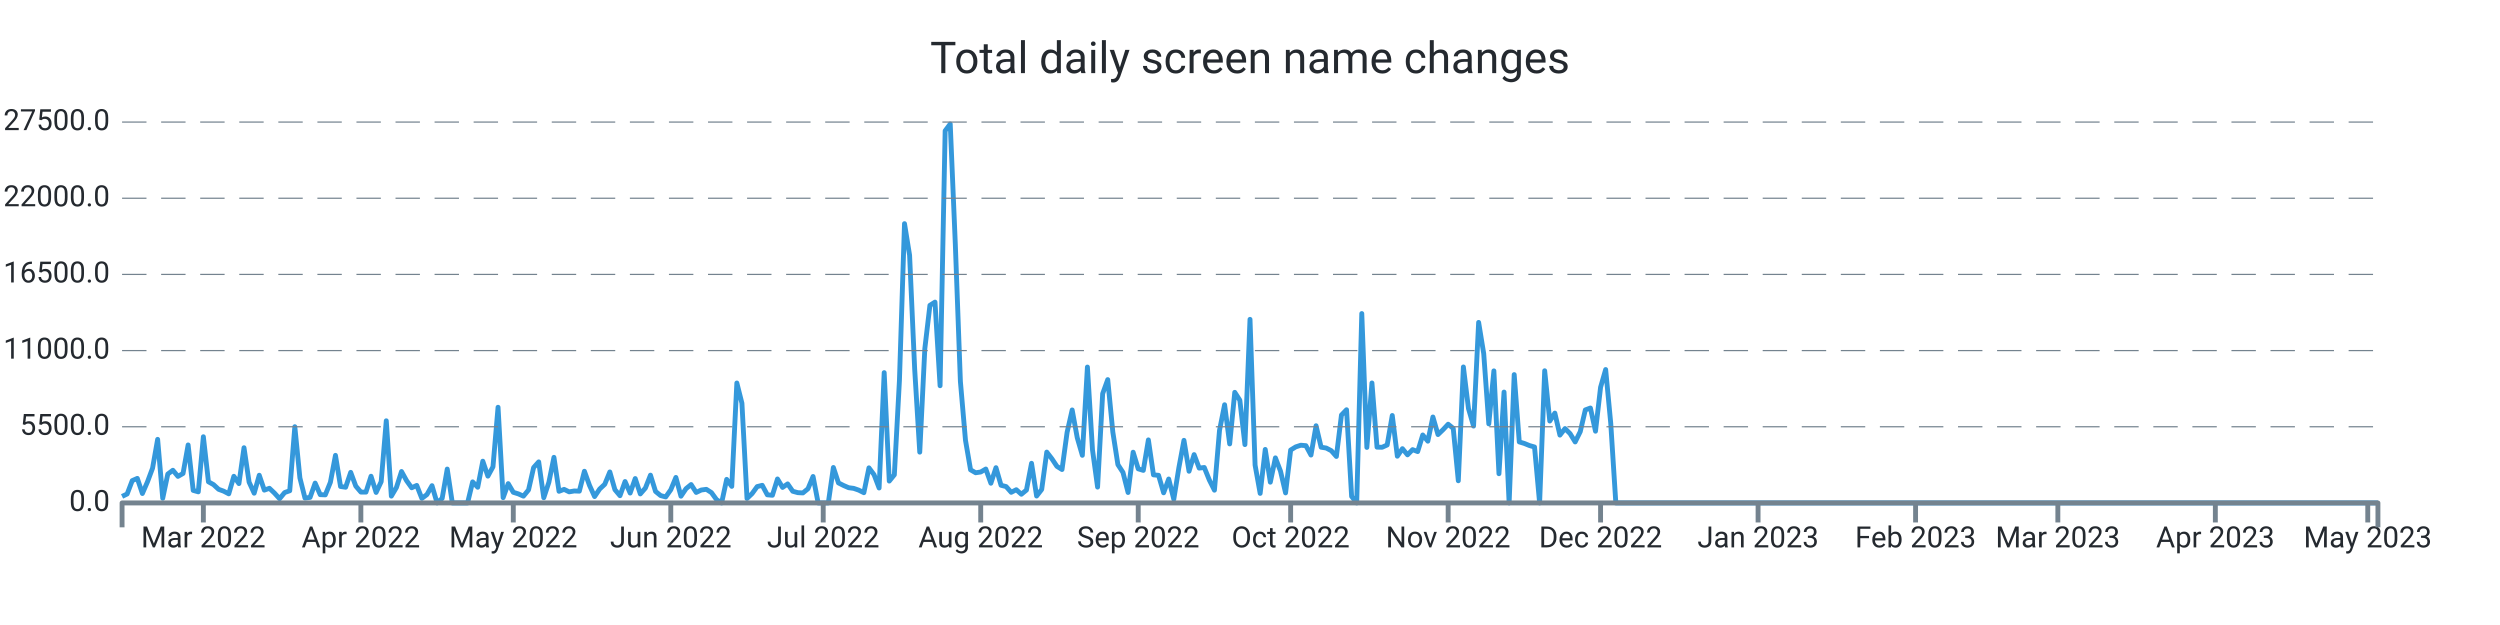
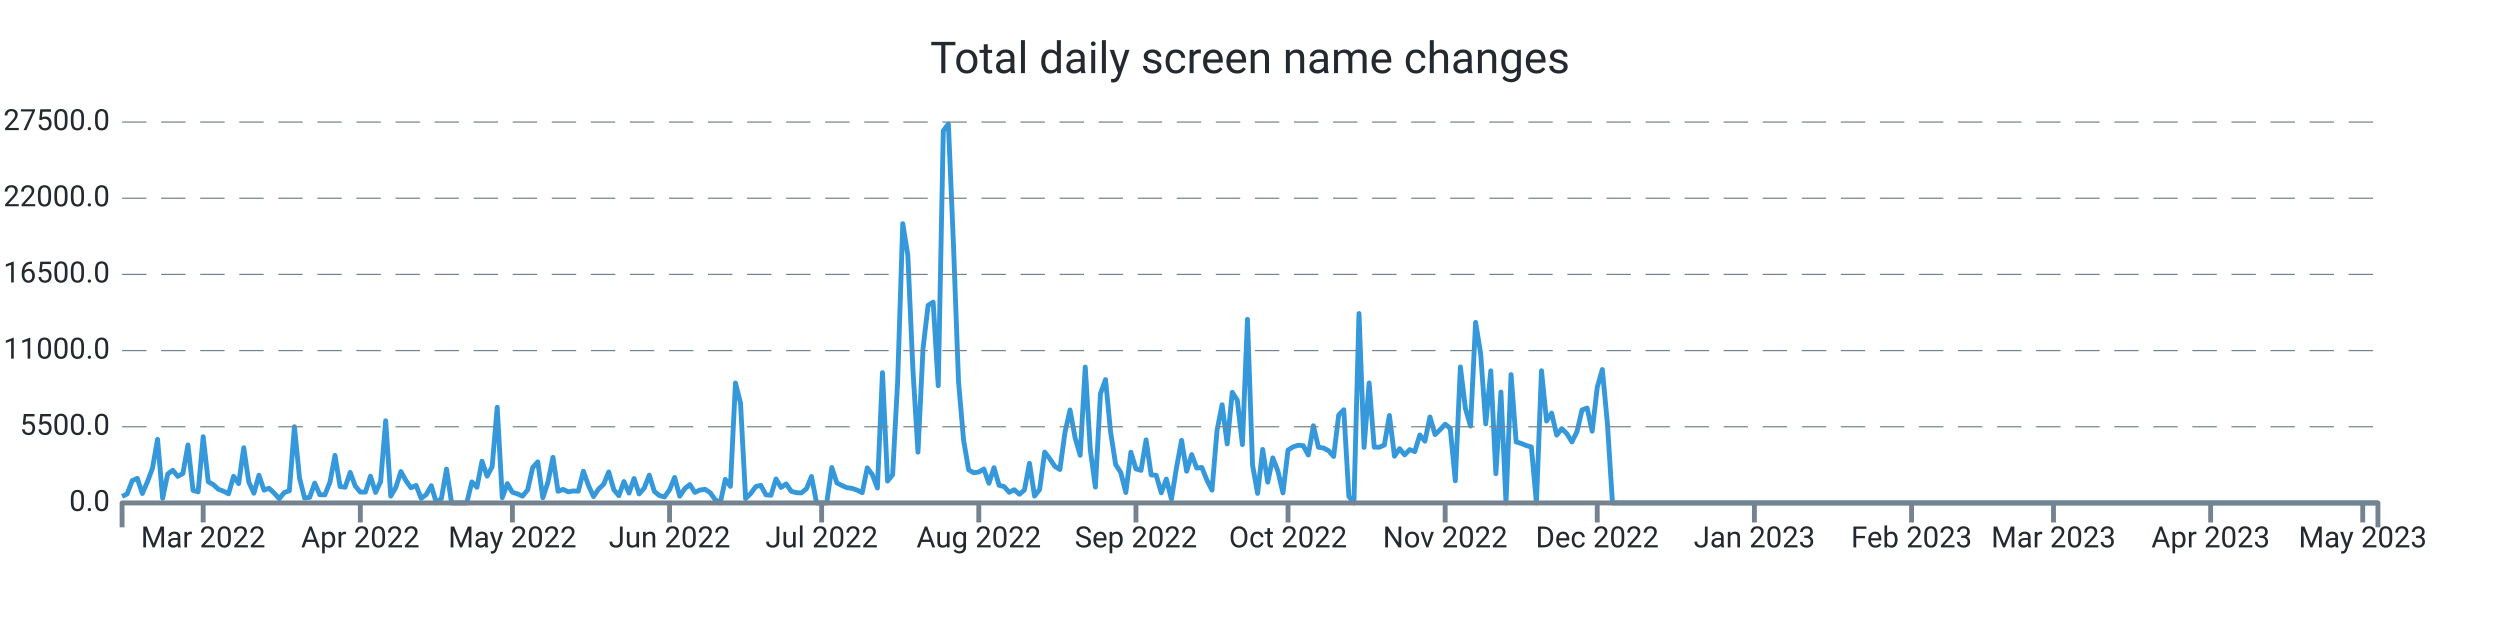
<svg xmlns="http://www.w3.org/2000/svg" width="1024.0" height="256.0" viewBox="0 0 1024.0 256.0" preserveAspectRatio="xMidYMid meet">
-   <path stroke="#3498db" stroke-linejoin="round" d="M 50.0 203.339 L 50 203.339L 52.081 202.33L 54.162 196.867L 56.243 195.948L 58.324 202.143L 60.405 197.355L 62.486 191.761L 64.568 179.962L 66.649 204.094L 68.73 194.172L 70.811 192.618L 72.892 195.125L 74.973 193.928L 77.054 182.248L 79.135 200.866L 81.216 201.456L 83.297 178.89L 85.378 197.338L 87.459 198.501L 89.541 200.418L 91.622 201.184L 93.703 202.267L 95.784 195.091L 97.865 198.081L 99.946 183.389L 102.027 197.474L 104.108 202.018L 106.189 194.66L 108.27 200.753L 110.351 200.004L 112.432 201.972L 114.514 204.275L 116.595 201.745L 118.676 201.014L 120.757 174.783L 122.838 195.761L 124.919 204.003L 127 203.731L 129.081 197.877L 131.162 202.608L 133.243 202.693L 135.324 197.559L 137.405 186.514L 139.486 199.266L 141.568 199.573L 143.649 193.48L 145.73 199.108L 147.811 201.547L 149.892 201.57L 151.973 195.069L 154.054 201.7L 156.135 197.287L 158.216 172.355L 160.297 203.209L 162.378 199.675L 164.459 193.129L 166.541 196.89L 168.622 199.788L 170.703 198.83L 172.784 204.134L 174.865 202.579L 176.946 198.926L 179.027 206L 181.108 204.128L 183.189 192.125L 185.27 206L 187.351 206L 189.432 206L 191.514 206L 193.595 197.372L 195.676 199.578L 197.757 188.902L 199.838 195.029L 201.919 191.206L 204 166.813L 206.081 203.839L 208.162 198.092L 210.243 201.643L 212.324 202.296L 214.405 203.22L 216.486 200.668L 218.568 191.512L 220.649 189.186L 222.73 203.867L 224.811 197.565L 226.892 187.325L 228.973 201.235L 231.054 200.446L 233.135 201.462L 235.216 201.099L 237.297 201.178L 239.378 193.026L 241.459 198.807L 243.541 203.391L 245.622 200.305L 247.703 198.359L 249.784 193.31L 251.865 200.566L 253.946 203.039L 256.027 197.23L 258.108 201.955L 260.189 196.016L 262.27 202.307L 264.351 199.913L 266.432 194.621L 268.514 201.292L 270.595 202.988L 272.676 203.544L 274.757 200.605L 276.838 195.562L 278.919 203.243L 281 200.157L 283.081 198.467L 285.162 201.7L 287.243 200.707L 289.324 200.429L 291.405 201.768L 293.486 204.644L 295.568 206L 297.649 196.356L 299.73 199.215L 301.811 156.874L 303.892 165.151L 305.973 204.173L 308.054 202.177L 310.135 199.312L 312.216 198.784L 314.297 202.676L 316.378 202.857L 318.459 196.186L 320.541 199.647L 322.622 198.206L 324.703 201.218L 326.784 201.791L 328.865 201.904L 330.946 200.197L 333.027 195.171L 335.108 206L 337.189 206L 339.27 206L 341.351 191.483L 343.432 197.797L 345.514 198.852L 347.595 199.76L 349.676 200.038L 351.757 200.764L 353.838 201.808L 355.919 191.631L 358 194.411L 360.081 199.885L 362.162 152.631L 364.243 197.048L 366.324 194.473L 368.405 155.904L 370.486 91.609L 372.568 104.538L 374.649 151.179L 376.73 185.198L 378.811 142.766L 380.892 125.067L 382.973 123.745L 385.054 157.997L 387.135 53.568L 389.216 50.789L 391.297 100.022L 393.378 156.245L 395.459 180.32L 397.541 192.437L 399.622 193.639L 401.703 193.333L 403.784 192.113L 405.865 197.933L 407.946 191.563L 410.027 198.767L 412.108 199.301L 414.189 201.649L 416.27 200.588L 418.351 202.438L 420.432 200.73L 422.514 189.77L 424.595 203.175L 426.676 200.486L 428.757 185.181L 430.838 187.887L 432.919 191.018L 435 192.317L 437.081 177.097L 439.162 167.913L 441.243 179.31L 443.324 186.497L 445.405 150.345L 447.486 184.273L 449.568 199.51L 451.649 161.248L 453.73 155.49L 455.811 176.961L 457.892 190.309L 459.973 193.509L 462.054 201.728L 464.135 185.226L 466.216 192.034L 468.297 192.669L 470.378 180.183L 472.459 194.501L 474.541 194.683L 476.622 201.853L 478.703 196.203L 480.784 204.491L 482.865 191.557L 484.946 180.365L 487.027 193.026L 489.108 186.208L 491.189 191.727L 493.27 191.483L 495.351 196.634L 497.432 200.781L 499.514 176.269L 501.595 165.78L 503.676 181.829L 505.757 160.698L 507.838 163.931L 509.919 182.106L 512 130.808L 514.081 190.496L 516.162 202.091L 518.243 184.092L 520.324 197.502L 522.405 187.541L 524.486 192.953L 526.568 201.887L 528.649 184.336L 530.73 183.048L 532.811 182.367L 534.892 182.543L 536.973 186.389L 539.054 174.386L 541.135 183.179L 543.216 183.513L 545.297 184.602L 547.378 186.968L 549.459 170.001L 551.541 167.834L 553.622 203.322L 555.703 206L 557.784 128.431L 559.865 183.264L 561.946 156.869L 564.027 183.156L 566.108 183.201L 568.189 182.26L 570.27 170.188L 572.351 186.866L 574.432 183.774L 576.514 186.299L 578.595 184.171L 580.676 184.966L 582.757 178.17L 584.838 180.705L 586.919 170.801L 589 177.994L 591.081 175.991L 593.162 173.756L 595.243 175.458L 597.324 196.918L 599.405 150.305L 601.486 167.34L 603.568 174.522L 605.649 132.056L 607.73 144.831L 609.811 173.609L 611.892 151.911L 613.973 194.036L 616.054 160.595L 618.135 206L 620.216 153.437L 622.297 181.012L 624.378 181.641L 626.459 182.492L 628.541 183.088L 630.622 206L 632.703 151.865L 634.784 172.457L 636.865 169.207L 638.946 178.221L 641.027 175.543L 643.108 177.614L 645.189 181.017L 647.27 176.808L 649.351 167.896L 651.432 167.125L 653.514 176.621L 655.595 158.633L 657.676 151.36L 659.757 173.353L 661.838 206L 663.919 206L 666 206L 668.081 206L 670.162 206L 672.243 206L 674.324 206L 676.405 206L 678.486 206L 680.568 206L 682.649 206L 684.73 206L 686.811 206L 688.892 206L 690.973 206L 693.054 206L 695.135 206L 697.216 206L 699.297 206L 701.378 206L 703.459 206L 705.541 206L 707.622 206L 709.703 206L 711.784 206L 713.865 206L 715.946 206L 718.027 206L 720.108 206L 722.189 206L 724.27 206L 726.351 206L 728.432 206L 730.514 206L 732.595 206L 734.676 206L 736.757 206L 738.838 206L 740.919 206L 743 206L 745.081 206L 747.162 206L 749.243 206L 751.324 206L 753.405 206L 755.486 206L 757.568 206L 759.649 206L 761.73 206L 763.811 206L 765.892 206L 767.973 206L 770.054 206L 772.135 206L 774.216 206L 776.297 206L 778.378 206L 780.459 206L 782.541 206L 784.622 206L 786.703 206L 788.784 206L 790.865 206L 792.946 206L 795.027 206L 797.108 206L 799.189 206L 801.27 206L 803.351 206L 805.432 206L 807.514 206L 809.595 206L 811.676 206L 813.757 206L 815.838 206L 817.919 206L 820 206L 822.081 206L 824.162 206L 826.243 206L 828.324 206L 830.405 206L 832.486 206L 834.568 206L 836.649 206L 838.73 206L 840.811 206L 842.892 206L 844.973 206L 847.054 206L 849.135 206L 851.216 206L 853.297 206L 855.378 206L 857.459 206L 859.541 206L 861.622 206L 863.703 206L 865.784 206L 867.865 206L 869.946 206L 872.027 206L 874.108 206L 876.189 206L 878.27 206L 880.351 206L 882.432 206L 884.514 206L 886.595 206L 888.676 206L 890.757 206L 892.838 206L 894.919 206L 897 206L 899.081 206L 901.162 206L 903.243 206L 905.324 206L 907.405 206L 909.486 206L 911.568 206L 913.649 206L 915.73 206L 917.811 206L 919.892 206L 921.973 206L 924.054 206L 926.135 206L 928.216 206L 930.297 206L 932.378 206L 934.459 206L 936.541 206L 938.622 206L 940.703 206L 942.784 206L 944.865 206L 946.946 206L 949.027 206L 951.108 206L 953.189 206L 955.27 206L 957.351 206L 959.432 206L 961.514 206L 963.595 206L 965.676 206L 967.757 206L 969.838 206L 971.919 206L 974 206" stroke-width="2.0" fill="none" />
+   <path stroke="#3498db" stroke-linejoin="round" d="M 50.0 203.339 L 50 203.339L 52.076 202.33L 54.153 196.867L 56.229 195.948L 58.306 202.143L 60.382 197.355L 62.458 191.761L 64.535 179.962L 66.611 204.094L 68.688 194.172L 70.764 192.618L 72.84 195.125L 74.917 193.928L 76.993 182.248L 79.07 200.866L 81.146 201.456L 83.222 178.89L 85.299 197.338L 87.375 198.501L 89.452 200.418L 91.528 201.184L 93.604 202.267L 95.681 195.091L 97.757 198.081L 99.834 183.389L 101.91 197.474L 103.987 202.018L 106.063 194.66L 108.139 200.753L 110.216 200.004L 112.292 201.972L 114.369 204.275L 116.445 201.745L 118.521 201.014L 120.598 174.783L 122.674 195.761L 124.751 204.003L 126.827 203.731L 128.903 197.877L 130.98 202.608L 133.056 202.693L 135.133 197.559L 137.209 186.514L 139.285 199.266L 141.362 199.573L 143.438 193.48L 145.515 199.108L 147.591 201.547L 149.667 201.57L 151.744 195.069L 153.82 201.7L 155.897 197.287L 157.973 172.355L 160.049 203.209L 162.126 199.675L 164.202 193.129L 166.279 196.89L 168.355 199.788L 170.431 198.83L 172.508 204.134L 174.584 202.579L 176.661 198.926L 178.737 206L 180.813 204.128L 182.89 192.125L 184.966 206L 187.043 206L 189.119 206L 191.196 206L 193.272 197.372L 195.348 199.578L 197.425 188.902L 199.501 195.029L 201.578 191.206L 203.654 166.813L 205.73 203.839L 207.807 198.092L 209.883 201.643L 211.96 202.296L 214.036 203.22L 216.112 200.668L 218.189 191.512L 220.265 189.186L 222.342 203.867L 224.418 197.565L 226.494 187.325L 228.571 201.235L 230.647 200.446L 232.724 201.462L 234.8 201.099L 236.876 201.178L 238.953 193.026L 241.029 198.807L 243.106 203.391L 245.182 200.305L 247.258 198.359L 249.335 193.31L 251.411 200.566L 253.488 203.039L 255.564 197.23L 257.64 201.955L 259.717 196.016L 261.793 202.307L 263.87 199.913L 265.946 194.621L 268.022 201.292L 270.099 202.988L 272.175 203.544L 274.252 200.605L 276.328 195.562L 278.404 203.243L 280.481 200.157L 282.557 198.467L 284.634 201.7L 286.71 200.707L 288.787 200.429L 290.863 201.768L 292.939 204.644L 295.016 206L 297.092 196.356L 299.169 199.215L 301.245 156.874L 303.321 165.151L 305.398 204.173L 307.474 202.177L 309.551 199.312L 311.627 198.784L 313.703 202.676L 315.78 202.857L 317.856 196.186L 319.933 199.647L 322.009 198.206L 324.085 201.218L 326.162 201.791L 328.238 201.904L 330.315 200.197L 332.391 195.171L 334.467 206L 336.544 206L 338.62 206L 340.697 191.483L 342.773 197.797L 344.849 198.852L 346.926 199.76L 349.002 200.038L 351.079 200.764L 353.155 201.808L 355.231 191.631L 357.308 194.411L 359.384 199.885L 361.461 152.631L 363.537 197.048L 365.613 194.473L 367.69 155.904L 369.766 91.609L 371.843 104.538L 373.919 151.179L 375.996 185.198L 378.072 142.766L 380.148 125.067L 382.225 123.745L 384.301 157.997L 386.378 53.568L 388.454 50.789L 390.53 100.022L 392.607 156.245L 394.683 180.32L 396.76 192.437L 398.836 193.639L 400.912 193.333L 402.989 192.113L 405.065 197.933L 407.142 191.563L 409.218 198.767L 411.294 199.301L 413.371 201.649L 415.447 200.588L 417.524 202.438L 419.6 200.73L 421.676 189.77L 423.753 203.175L 425.829 200.486L 427.906 185.181L 429.982 187.887L 432.058 191.018L 434.135 192.317L 436.211 177.097L 438.288 167.913L 440.364 179.31L 442.44 186.497L 444.517 150.345L 446.593 184.273L 448.67 199.51L 450.746 161.248L 452.822 155.49L 454.899 176.961L 456.975 190.309L 459.052 193.509L 461.128 201.728L 463.204 185.226L 465.281 192.034L 467.357 192.669L 469.434 180.183L 471.51 194.501L 473.587 194.683L 475.663 201.853L 477.739 196.203L 479.816 204.491L 481.892 191.557L 483.969 180.365L 486.045 193.026L 488.121 186.208L 490.198 191.727L 492.274 191.483L 494.351 196.634L 496.427 200.781L 498.503 176.269L 500.58 165.78L 502.656 181.829L 504.733 160.698L 506.809 163.931L 508.885 182.106L 510.962 130.808L 513.038 190.496L 515.115 202.091L 517.191 184.092L 519.267 197.502L 521.344 187.541L 523.42 192.953L 525.497 201.887L 527.573 184.336L 529.649 183.048L 531.726 182.367L 533.802 182.543L 535.879 186.389L 537.955 174.386L 540.031 183.179L 542.108 183.513L 544.184 184.602L 546.261 186.968L 548.337 170.001L 550.413 167.834L 552.49 203.322L 554.566 206L 556.643 128.431L 558.719 183.264L 560.796 156.869L 562.872 183.156L 564.948 183.201L 567.025 182.26L 569.101 170.188L 571.178 186.866L 573.254 183.774L 575.33 186.299L 577.407 184.171L 579.483 184.966L 581.56 178.17L 583.636 180.705L 585.712 170.801L 587.789 177.994L 589.865 175.991L 591.942 173.756L 594.018 175.458L 596.094 196.918L 598.171 150.305L 600.247 167.34L 602.324 174.522L 604.4 132.056L 606.476 144.831L 608.553 173.609L 610.629 151.911L 612.706 194.036L 614.782 160.595L 616.858 206L 618.935 153.437L 621.011 181.012L 623.088 181.641L 625.164 182.492L 627.24 183.088L 629.317 206L 631.393 151.865L 633.47 172.457L 635.546 169.207L 637.622 178.221L 639.699 175.543L 641.775 177.614L 643.852 181.017L 645.928 176.808L 648.004 167.896L 650.081 167.125L 652.157 176.621L 654.234 158.633L 656.31 151.36L 658.387 173.353L 660.463 206L 662.539 206L 664.616 206L 666.692 206L 668.769 206L 670.845 206L 672.921 206L 674.998 206L 677.074 206L 679.151 206L 681.227 206L 683.303 206L 685.38 206L 687.456 206L 689.533 206L 691.609 206L 693.685 206L 695.762 206L 697.838 206L 699.915 206L 701.991 206L 704.067 206L 706.144 206L 708.22 206L 710.297 206L 712.373 206L 714.449 206L 716.526 206L 718.602 206L 720.679 206L 722.755 206L 724.831 206L 726.908 206L 728.984 206L 731.061 206L 733.137 206L 735.213 206L 737.29 206L 739.366 206L 741.443 206L 743.519 206L 745.596 206L 747.672 206L 749.748 206L 751.825 206L 753.901 206L 755.978 206L 758.054 206L 760.13 206L 762.207 206L 764.283 206L 766.36 206L 768.436 206L 770.512 206L 772.589 206L 774.665 206L 776.742 206L 778.818 206L 780.894 206L 782.971 206L 785.047 206L 787.124 206L 789.2 206L 791.276 206L 793.353 206L 795.429 206L 797.506 206L 799.582 206L 801.658 206L 803.735 206L 805.811 206L 807.888 206L 809.964 206L 812.04 206L 814.117 206L 816.193 206L 818.27 206L 820.346 206L 822.422 206L 824.499 206L 826.575 206L 828.652 206L 830.728 206L 832.804 206L 834.881 206L 836.957 206L 839.034 206L 841.11 206L 843.187 206L 845.263 206L 847.339 206L 849.416 206L 851.492 206L 853.569 206L 855.645 206L 857.721 206L 859.798 206L 861.874 206L 863.951 206L 866.027 206L 868.103 206L 870.18 206L 872.256 206L 874.333 206L 876.409 206L 878.485 206L 880.562 206L 882.638 206L 884.715 206L 886.791 206L 888.867 206L 890.944 206L 893.02 206L 895.097 206L 897.173 206L 899.249 206L 901.326 206L 903.402 206L 905.479 206L 907.555 206L 909.631 206L 911.708 206L 913.784 206L 915.861 206L 917.937 206L 920.013 206L 922.09 206L 924.166 206L 926.243 206L 928.319 206L 930.396 206L 932.472 206L 934.548 206L 936.625 206L 938.701 206L 940.778 206L 942.854 206L 944.93 206L 947.007 206L 949.083 206L 951.16 206L 953.236 206L 955.312 206L 957.389 206L 959.465 206L 961.542 206L 963.618 206L 965.694 206L 967.771 206L 969.847 206L 971.924 206L 974 206" stroke-width="2.0" fill="none" />
  <text x="45.0" font-family="-apple-system, system-ui, BlinkMacSystemFont, Roboto" y="50.0" dominant-baseline="middle" text-anchor="end" font-size="12" fill="#24292f">27500.0</text>
  <path stroke="#74838f" stroke-dasharray="10 6" stroke-width="0.5" d="M 50.0 50.0 L 974.0 50.0" />
  <text x="45.0" font-family="-apple-system, system-ui, BlinkMacSystemFont, Roboto" y="81.2" dominant-baseline="middle" text-anchor="end" font-size="12" fill="#24292f">22000.0</text>
  <path stroke="#74838f" stroke-dasharray="10 6" stroke-width="0.5" d="M 50.0 81.2 L 974.0 81.2" />
  <text x="45.0" font-family="-apple-system, system-ui, BlinkMacSystemFont, Roboto" y="112.4" dominant-baseline="middle" text-anchor="end" font-size="12" fill="#24292f">16500.0</text>
  <path stroke="#74838f" stroke-dasharray="10 6" stroke-width="0.5" d="M 50.0 112.4 L 974.0 112.4" />
  <text x="45.0" font-family="-apple-system, system-ui, BlinkMacSystemFont, Roboto" y="143.6" dominant-baseline="middle" text-anchor="end" font-size="12" fill="#24292f">11000.0</text>
  <path stroke="#74838f" stroke-dasharray="10 6" stroke-width="0.5" d="M 50.0 143.6 L 974.0 143.6" />
  <text x="45.0" font-family="-apple-system, system-ui, BlinkMacSystemFont, Roboto" y="174.8" dominant-baseline="middle" text-anchor="end" font-size="12" fill="#24292f">5500.0</text>
  <path stroke="#74838f" stroke-dasharray="10 6" stroke-width="0.5" d="M 50.0 174.8 L 974.0 174.8" />
  <text x="45.0" font-family="-apple-system, system-ui, BlinkMacSystemFont, Roboto" y="206.0" dominant-baseline="middle" text-anchor="end" font-size="12" fill="#24292f">0.0</text>
-   <path stroke="#74838f" stroke-width="2.0" d="M 83.297 206.0 L 83.297 214.0" />
-   <text x="83.297" font-family="-apple-system, system-ui, BlinkMacSystemFont, Roboto" y="216.0" dominant-baseline="hanging" text-anchor="middle" font-size="12" fill="#24292f">Mar 2022</text>
-   <path stroke="#74838f" stroke-width="2.0" d="M 147.811 206.0 L 147.811 214.0" />
-   <text x="147.811" font-family="-apple-system, system-ui, BlinkMacSystemFont, Roboto" y="216.0" dominant-baseline="hanging" text-anchor="middle" font-size="12" fill="#24292f">Apr 2022</text>
-   <path stroke="#74838f" stroke-width="2.0" d="M 210.243 206.0 L 210.243 214.0" />
-   <text x="210.243" font-family="-apple-system, system-ui, BlinkMacSystemFont, Roboto" y="216.0" dominant-baseline="hanging" text-anchor="middle" font-size="12" fill="#24292f">May 2022</text>
-   <path stroke="#74838f" stroke-width="2.0" d="M 274.757 206.0 L 274.757 214.0" />
-   <text x="274.757" font-family="-apple-system, system-ui, BlinkMacSystemFont, Roboto" y="216.0" dominant-baseline="hanging" text-anchor="middle" font-size="12" fill="#24292f">Jun 2022</text>
-   <path stroke="#74838f" stroke-width="2.0" d="M 337.189 206.0 L 337.189 214.0" />
-   <text x="337.189" font-family="-apple-system, system-ui, BlinkMacSystemFont, Roboto" y="216.0" dominant-baseline="hanging" text-anchor="middle" font-size="12" fill="#24292f">Jul 2022</text>
-   <path stroke="#74838f" stroke-width="2.0" d="M 401.703 206.0 L 401.703 214.0" />
-   <text x="401.703" font-family="-apple-system, system-ui, BlinkMacSystemFont, Roboto" y="216.0" dominant-baseline="hanging" text-anchor="middle" font-size="12" fill="#24292f">Aug 2022</text>
-   <path stroke="#74838f" stroke-width="2.0" d="M 466.216 206.0 L 466.216 214.0" />
-   <text x="466.216" font-family="-apple-system, system-ui, BlinkMacSystemFont, Roboto" y="216.0" dominant-baseline="hanging" text-anchor="middle" font-size="12" fill="#24292f">Sep 2022</text>
-   <path stroke="#74838f" stroke-width="2.0" d="M 528.649 206.0 L 528.649 214.0" />
-   <text x="528.649" font-family="-apple-system, system-ui, BlinkMacSystemFont, Roboto" y="216.0" dominant-baseline="hanging" text-anchor="middle" font-size="12" fill="#24292f">Oct 2022</text>
-   <path stroke="#74838f" stroke-width="2.0" d="M 593.162 206.0 L 593.162 214.0" />
-   <text x="593.162" font-family="-apple-system, system-ui, BlinkMacSystemFont, Roboto" y="216.0" dominant-baseline="hanging" text-anchor="middle" font-size="12" fill="#24292f">Nov 2022</text>
-   <path stroke="#74838f" stroke-width="2.0" d="M 655.595 206.0 L 655.595 214.0" />
-   <text x="655.595" font-family="-apple-system, system-ui, BlinkMacSystemFont, Roboto" y="216.0" dominant-baseline="hanging" text-anchor="middle" font-size="12" fill="#24292f">Dec 2022</text>
-   <path stroke="#74838f" stroke-width="2.0" d="M 720.108 206.0 L 720.108 214.0" />
-   <text x="720.108" font-family="-apple-system, system-ui, BlinkMacSystemFont, Roboto" y="216.0" dominant-baseline="hanging" text-anchor="middle" font-size="12" fill="#24292f">Jan 2023</text>
-   <path stroke="#74838f" stroke-width="2.0" d="M 784.622 206.0 L 784.622 214.0" />
-   <text x="784.622" font-family="-apple-system, system-ui, BlinkMacSystemFont, Roboto" y="216.0" dominant-baseline="hanging" text-anchor="middle" font-size="12" fill="#24292f">Feb 2023</text>
-   <path stroke="#74838f" stroke-width="2.0" d="M 842.892 206.0 L 842.892 214.0" />
-   <text x="842.892" font-family="-apple-system, system-ui, BlinkMacSystemFont, Roboto" y="216.0" dominant-baseline="hanging" text-anchor="middle" font-size="12" fill="#24292f">Mar 2023</text>
-   <path stroke="#74838f" stroke-width="2.0" d="M 907.405 206.0 L 907.405 214.0" />
-   <text x="907.405" font-family="-apple-system, system-ui, BlinkMacSystemFont, Roboto" y="216.0" dominant-baseline="hanging" text-anchor="middle" font-size="12" fill="#24292f">Apr 2023</text>
-   <path stroke="#74838f" stroke-width="2.0" d="M 969.838 206.0 L 969.838 214.0" />
-   <text x="969.838" font-family="-apple-system, system-ui, BlinkMacSystemFont, Roboto" y="216.0" dominant-baseline="hanging" text-anchor="middle" font-size="12" fill="#24292f">May 2023</text>
+   <path stroke="#74838f" stroke-width="2.0" d="M 83.222 206.0 L 83.222 214.0" />
+   <text x="83.222" font-family="-apple-system, system-ui, BlinkMacSystemFont, Roboto" y="216.0" dominant-baseline="hanging" text-anchor="middle" font-size="12" fill="#24292f">Mar 2022</text>
+   <path stroke="#74838f" stroke-width="2.0" d="M 147.591 206.0 L 147.591 214.0" />
+   <text x="147.591" font-family="-apple-system, system-ui, BlinkMacSystemFont, Roboto" y="216.0" dominant-baseline="hanging" text-anchor="middle" font-size="12" fill="#24292f">Apr 2022</text>
+   <path stroke="#74838f" stroke-width="2.0" d="M 209.883 206.0 L 209.883 214.0" />
+   <text x="209.883" font-family="-apple-system, system-ui, BlinkMacSystemFont, Roboto" y="216.0" dominant-baseline="hanging" text-anchor="middle" font-size="12" fill="#24292f">May 2022</text>
+   <path stroke="#74838f" stroke-width="2.0" d="M 274.252 206.0 L 274.252 214.0" />
+   <text x="274.252" font-family="-apple-system, system-ui, BlinkMacSystemFont, Roboto" y="216.0" dominant-baseline="hanging" text-anchor="middle" font-size="12" fill="#24292f">Jun 2022</text>
+   <path stroke="#74838f" stroke-width="2.0" d="M 336.544 206.0 L 336.544 214.0" />
+   <text x="336.544" font-family="-apple-system, system-ui, BlinkMacSystemFont, Roboto" y="216.0" dominant-baseline="hanging" text-anchor="middle" font-size="12" fill="#24292f">Jul 2022</text>
+   <path stroke="#74838f" stroke-width="2.0" d="M 400.912 206.0 L 400.912 214.0" />
+   <text x="400.912" font-family="-apple-system, system-ui, BlinkMacSystemFont, Roboto" y="216.0" dominant-baseline="hanging" text-anchor="middle" font-size="12" fill="#24292f">Aug 2022</text>
+   <path stroke="#74838f" stroke-width="2.0" d="M 465.281 206.0 L 465.281 214.0" />
+   <text x="465.281" font-family="-apple-system, system-ui, BlinkMacSystemFont, Roboto" y="216.0" dominant-baseline="hanging" text-anchor="middle" font-size="12" fill="#24292f">Sep 2022</text>
+   <path stroke="#74838f" stroke-width="2.0" d="M 527.573 206.0 L 527.573 214.0" />
+   <text x="527.573" font-family="-apple-system, system-ui, BlinkMacSystemFont, Roboto" y="216.0" dominant-baseline="hanging" text-anchor="middle" font-size="12" fill="#24292f">Oct 2022</text>
+   <path stroke="#74838f" stroke-width="2.0" d="M 591.942 206.0 L 591.942 214.0" />
+   <text x="591.942" font-family="-apple-system, system-ui, BlinkMacSystemFont, Roboto" y="216.0" dominant-baseline="hanging" text-anchor="middle" font-size="12" fill="#24292f">Nov 2022</text>
+   <path stroke="#74838f" stroke-width="2.0" d="M 654.234 206.0 L 654.234 214.0" />
+   <text x="654.234" font-family="-apple-system, system-ui, BlinkMacSystemFont, Roboto" y="216.0" dominant-baseline="hanging" text-anchor="middle" font-size="12" fill="#24292f">Dec 2022</text>
+   <path stroke="#74838f" stroke-width="2.0" d="M 718.602 206.0 L 718.602 214.0" />
+   <text x="718.602" font-family="-apple-system, system-ui, BlinkMacSystemFont, Roboto" y="216.0" dominant-baseline="hanging" text-anchor="middle" font-size="12" fill="#24292f">Jan 2023</text>
+   <path stroke="#74838f" stroke-width="2.0" d="M 782.971 206.0 L 782.971 214.0" />
+   <text x="782.971" font-family="-apple-system, system-ui, BlinkMacSystemFont, Roboto" y="216.0" dominant-baseline="hanging" text-anchor="middle" font-size="12" fill="#24292f">Feb 2023</text>
+   <path stroke="#74838f" stroke-width="2.0" d="M 841.11 206.0 L 841.11 214.0" />
+   <text x="841.11" font-family="-apple-system, system-ui, BlinkMacSystemFont, Roboto" y="216.0" dominant-baseline="hanging" text-anchor="middle" font-size="12" fill="#24292f">Mar 2023</text>
+   <path stroke="#74838f" stroke-width="2.0" d="M 905.479 206.0 L 905.479 214.0" />
+   <text x="905.479" font-family="-apple-system, system-ui, BlinkMacSystemFont, Roboto" y="216.0" dominant-baseline="hanging" text-anchor="middle" font-size="12" fill="#24292f">Apr 2023</text>
+   <path stroke="#74838f" stroke-width="2.0" d="M 967.771 206.0 L 967.771 214.0" />
+   <text x="967.771" font-family="-apple-system, system-ui, BlinkMacSystemFont, Roboto" y="216.0" dominant-baseline="hanging" text-anchor="middle" font-size="12" fill="#24292f">May 2023</text>
  <path stroke="#74838f" stroke-linejoin="round" stroke-width="2.0" d="M 50.0 216.0 L 50.0 206.0 L 974.0 206.0 L 974.0 216.0" fill="none" />
  <text x="512.0" y="25.0" font-family="-apple-system, system-ui, BlinkMacSystemFont, Roboto" dominant-baseline="middle" text-anchor="middle" font-size="18" fill="#24292f">Total daily screen name changes</text>
</svg>
